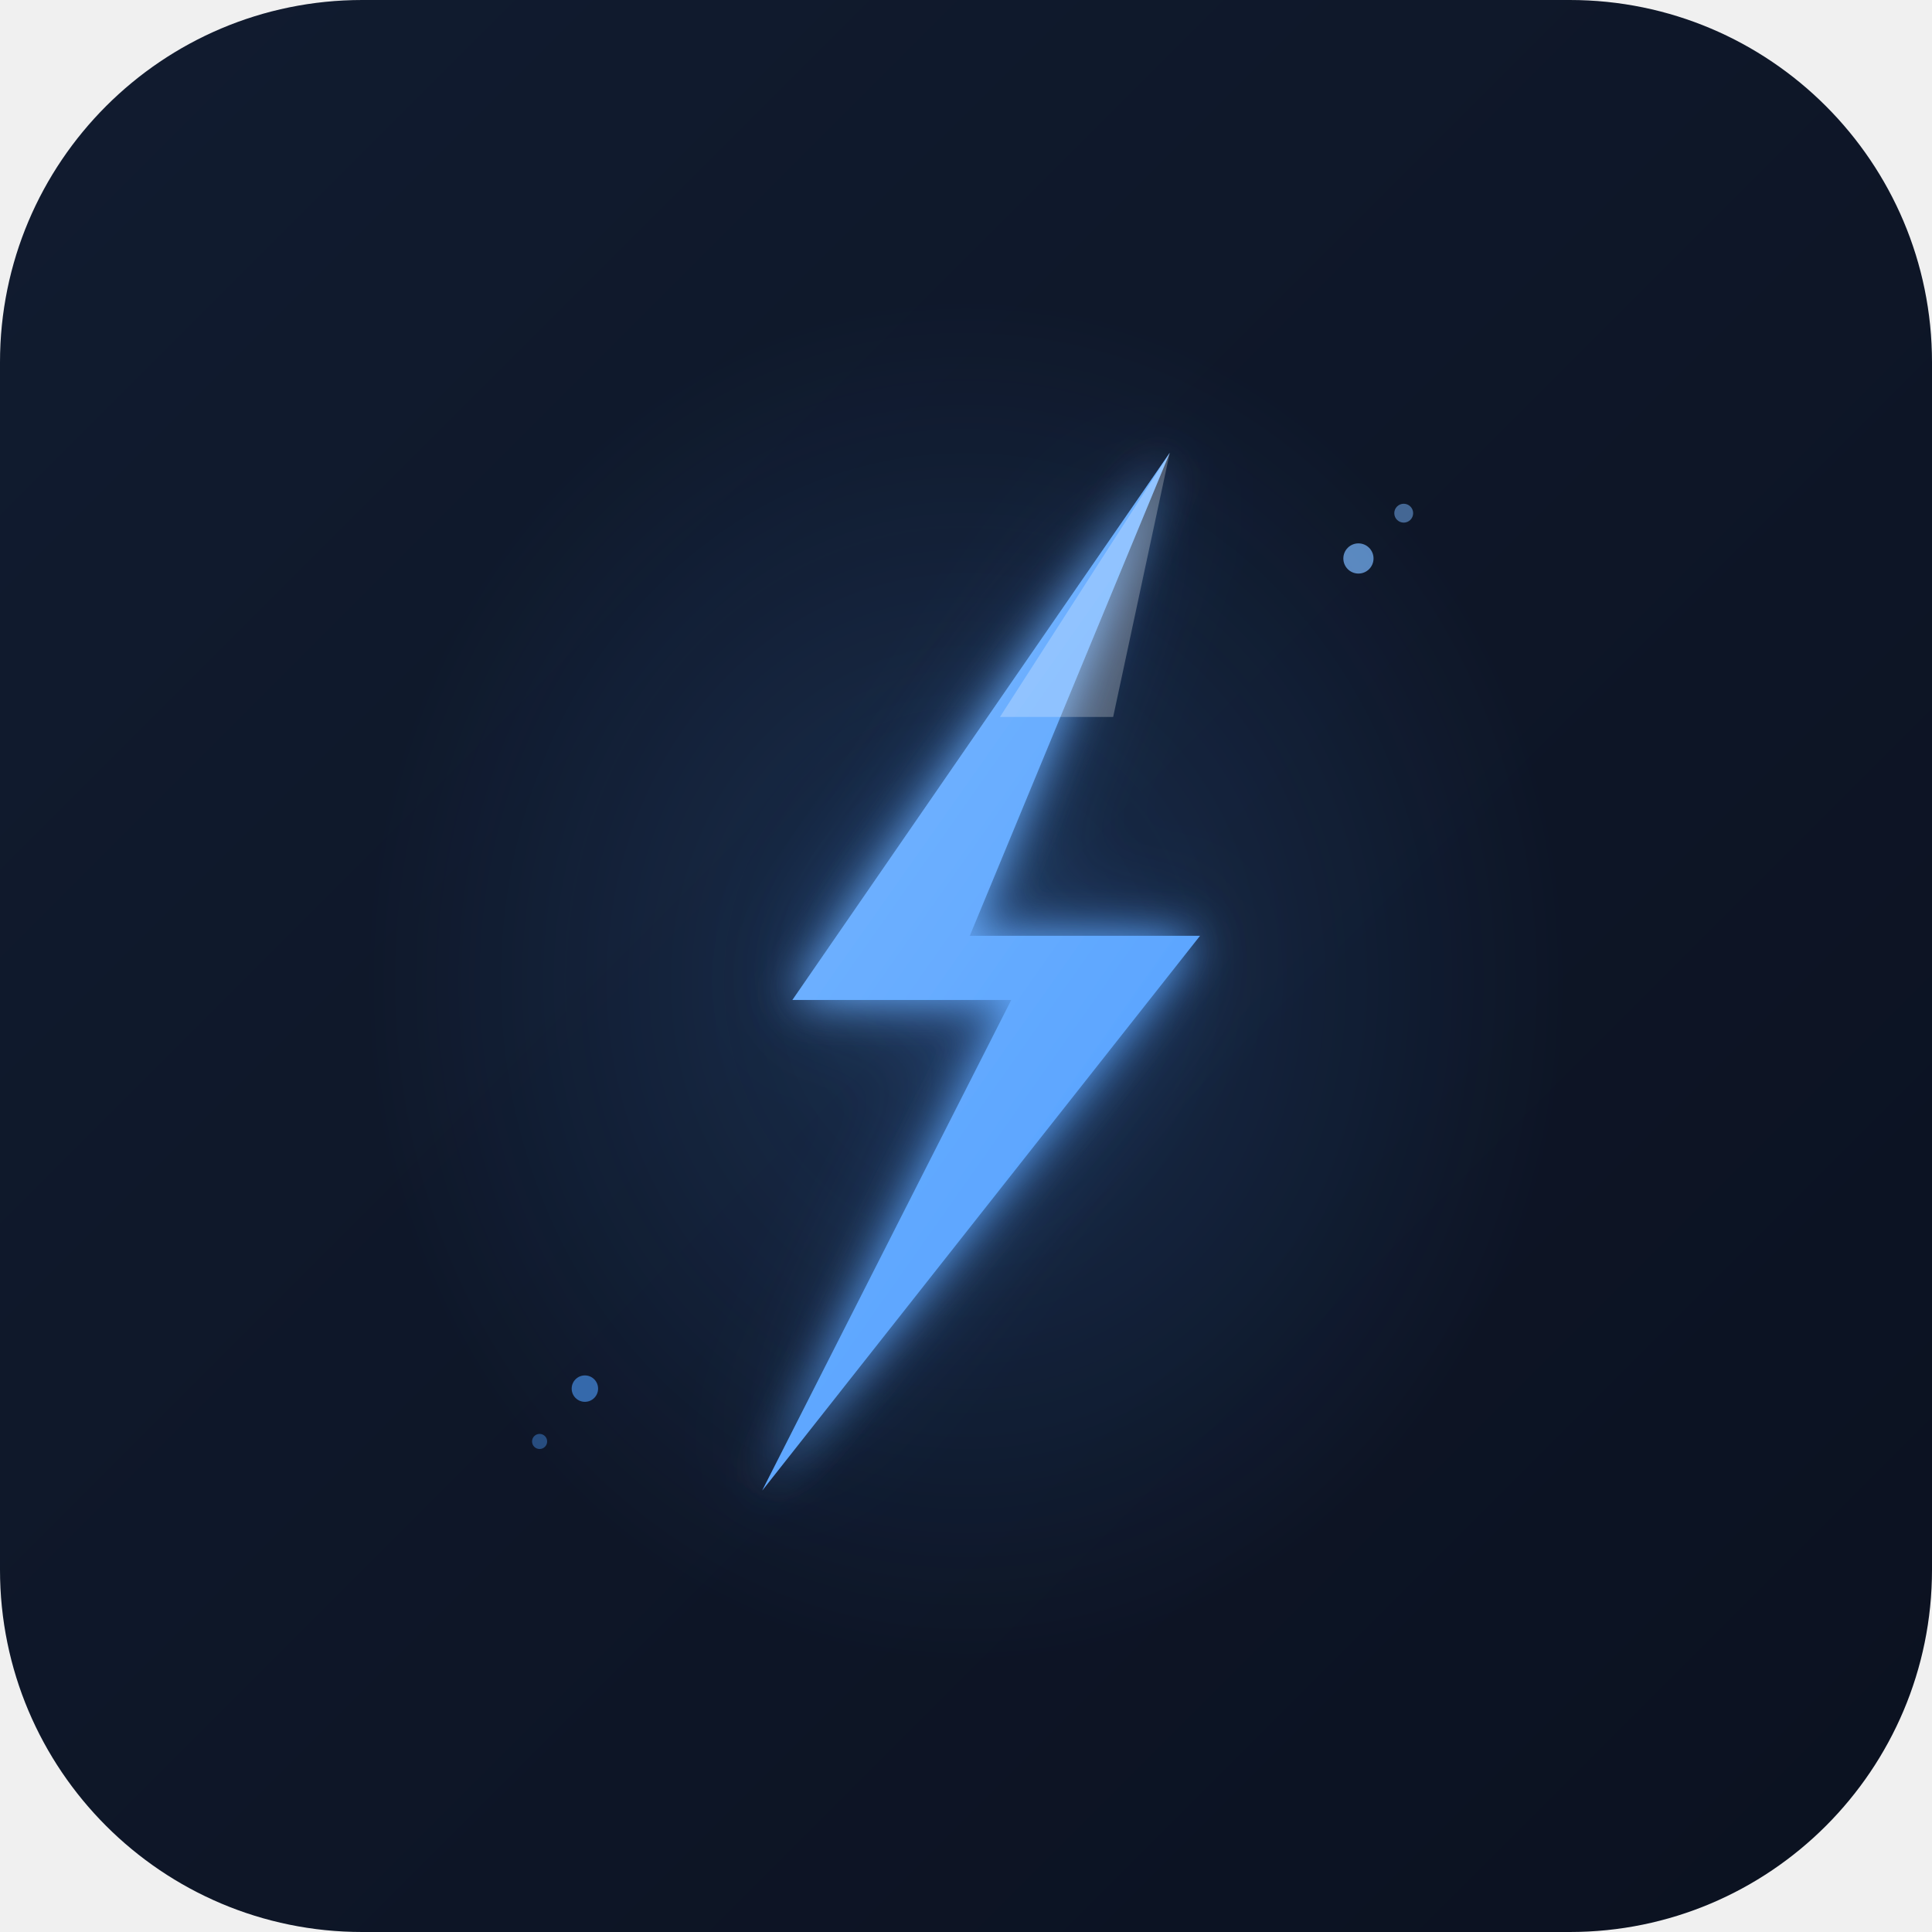
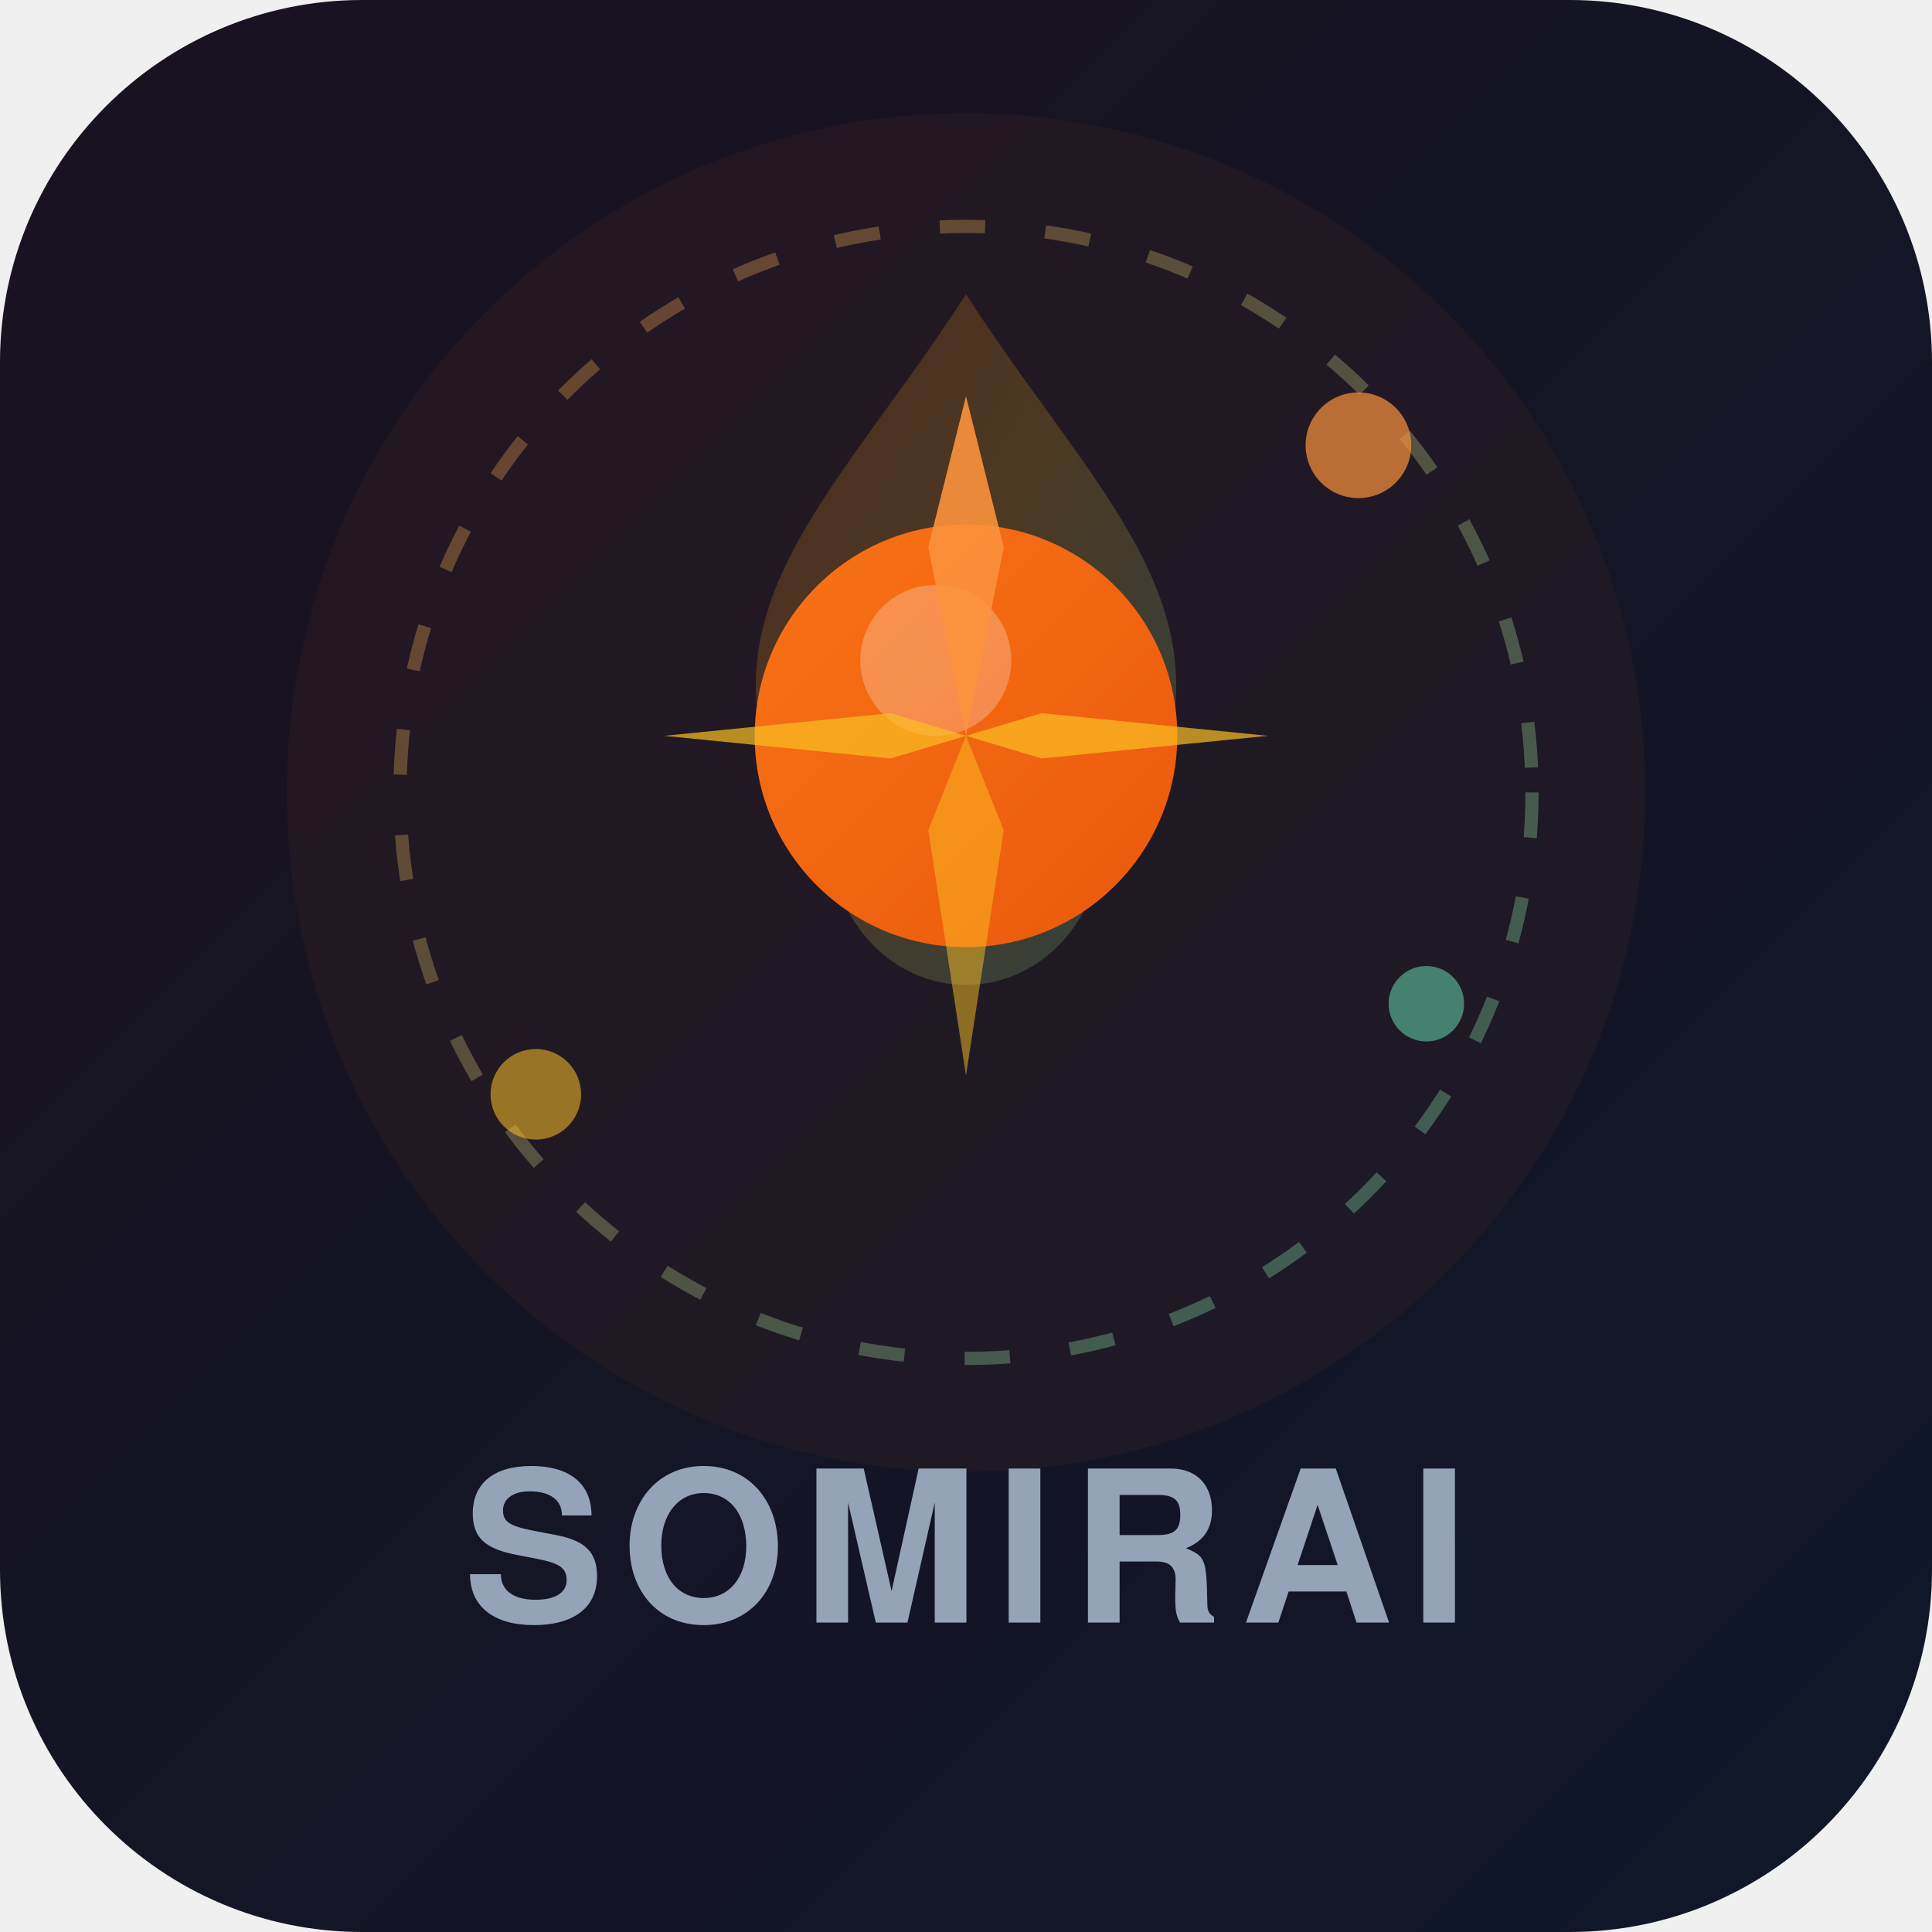
<svg xmlns="http://www.w3.org/2000/svg" viewBox="0 0 512 512">
  <defs>
-     <linearGradient id="bgGrad" x1="0%" y1="0%" x2="100%" y2="100%">
-       <stop offset="0%" stop-color="#111c30" />
-       <stop offset="100%" stop-color="#0b1120" />
+     <linearGradient id="bgG" x1="0%" y1="0%" x2="100%" y2="100%">
+       <stop offset="0%" stop-color="#1a1220" />
+       <stop offset="100%" stop-color="#0f172a" />
    </linearGradient>
-     <linearGradient id="boltGrad" x1="20%" y1="0%" x2="80%" y2="100%">
-       <stop offset="0%" stop-color="#7bb8ff" />
-       <stop offset="100%" stop-color="#4f9eff" />
+     <linearGradient id="spG" x1="0%" y1="0%" x2="100%" y2="100%">
+       <stop offset="0%" stop-color="#f97316" />
+       <stop offset="45%" stop-color="#fbbf24" />
+       <stop offset="100%" stop-color="#6ee7b7" />
    </linearGradient>
-     <radialGradient id="glowGrad" cx="50%" cy="50%" r="50%">
-       <stop offset="0%" stop-color="#4f9eff" stop-opacity="0.18" />
-       <stop offset="100%" stop-color="#4f9eff" stop-opacity="0" />
-     </radialGradient>
-     <filter id="glow" x="-40%" y="-40%" width="180%" height="180%">
-       <feGaussianBlur in="SourceGraphic" stdDeviation="14" result="blur" />
-       <feMerge>
-         <feMergeNode in="blur" />
-         <feMergeNode in="SourceGraphic" />
-       </feMerge>
-     </filter>
-     <filter id="softGlow" x="-20%" y="-20%" width="140%" height="140%">
-       <feGaussianBlur in="SourceGraphic" stdDeviation="6" result="blur" />
-       <feMerge>
-         <feMergeNode in="blur" />
-         <feMergeNode in="SourceGraphic" />
-       </feMerge>
-     </filter>
+     <linearGradient id="coG" x1="0%" y1="0%" x2="100%" y2="100%">
+       <stop offset="0%" stop-color="#f97316" />
+       <stop offset="100%" stop-color="#ea580c" />
+     </linearGradient>
+     <linearGradient id="obG" x1="0%" y1="0%" x2="100%" y2="100%">
+       <stop offset="0%" stop-color="#fb923c" />
+       <stop offset="100%" stop-color="#6ee7b7" />
+     </linearGradient>
  </defs>
-   <rect width="512" height="512" fill="url(#bgGrad)" rx="96" />
-   <ellipse cx="256" cy="260" rx="160" ry="180" fill="url(#glowGrad)" />
-   <path d="M 310 120 L 210 265 L 268 265 L 202 395 L 318 248 L 257 248 Z" fill="#4f9eff" opacity="0.35" filter="url(#glow)" />
-   <path d="M 310 120 L 210 265 L 268 265 L 202 395 L 318 248 L 257 248 Z" fill="url(#boltGrad)" filter="url(#softGlow)" />
-   <path d="M 310 120 L 265 190 L 295 190 L 310 120 Z" fill="white" fill-opacity="0.25" />
-   <circle cx="360" cy="148" r="4" fill="#7bb8ff" fill-opacity="0.7" />
-   <circle cx="372" cy="136" r="2.5" fill="#7bb8ff" fill-opacity="0.5" />
-   <circle cx="155" cy="368" r="3.5" fill="#4f9eff" fill-opacity="0.6" />
-   <circle cx="143" cy="382" r="2" fill="#4f9eff" fill-opacity="0.4" />
+   <rect width="512" height="512" rx="96" fill="url(#bgG)" />
+   <circle cx="256" cy="210" r="180" fill="#f97316" opacity="0.05" />
+   <ellipse cx="256" cy="210" rx="150" ry="150" fill="none" stroke="url(#obG)" stroke-width="3.5" opacity="0.35" stroke-dasharray="12 16" />
+   <path d="M256 78 C296 140, 340 170, 288 240 C274 268, 238 268, 224 240 C172 170, 216 140, 256 78Z" fill="url(#spG)" opacity="0.2" />
+   <circle cx="256" cy="195" r="56" fill="url(#coG)" />
+   <circle cx="248" cy="175" r="20" fill="#fff" opacity="0.25" />
+   <path d="M256 105 L266 145 L256 195 L246 145 Z" fill="#fb923c" opacity="0.9" />
+   <path d="M176 195 L236 201 L256 195 L236 189 Z" fill="#fbbf24" opacity="0.7" />
+   <path d="M336 195 L276 201 L256 195 L276 189 Z" fill="#fbbf24" opacity="0.7" />
+   <path d="M256 285 L266 220 L256 195 L246 220 Z" fill="#fbbf24" opacity="0.5" />
+   <circle cx="360" cy="118" r="14" fill="#fb923c" opacity="0.7" />
+   <circle cx="142" cy="290" r="12" fill="#fbbf24" opacity="0.55" />
+   <circle cx="378" cy="266" r="10" fill="#6ee7b7" opacity="0.5" />
+   <text x="256" y="430" text-anchor="middle" font-family="'DM Sans','Helvetica Neue',system-ui" font-size="56" font-weight="800" fill="#94a3b8" letter-spacing="0.08em">SOMIRAI</text>
</svg>
